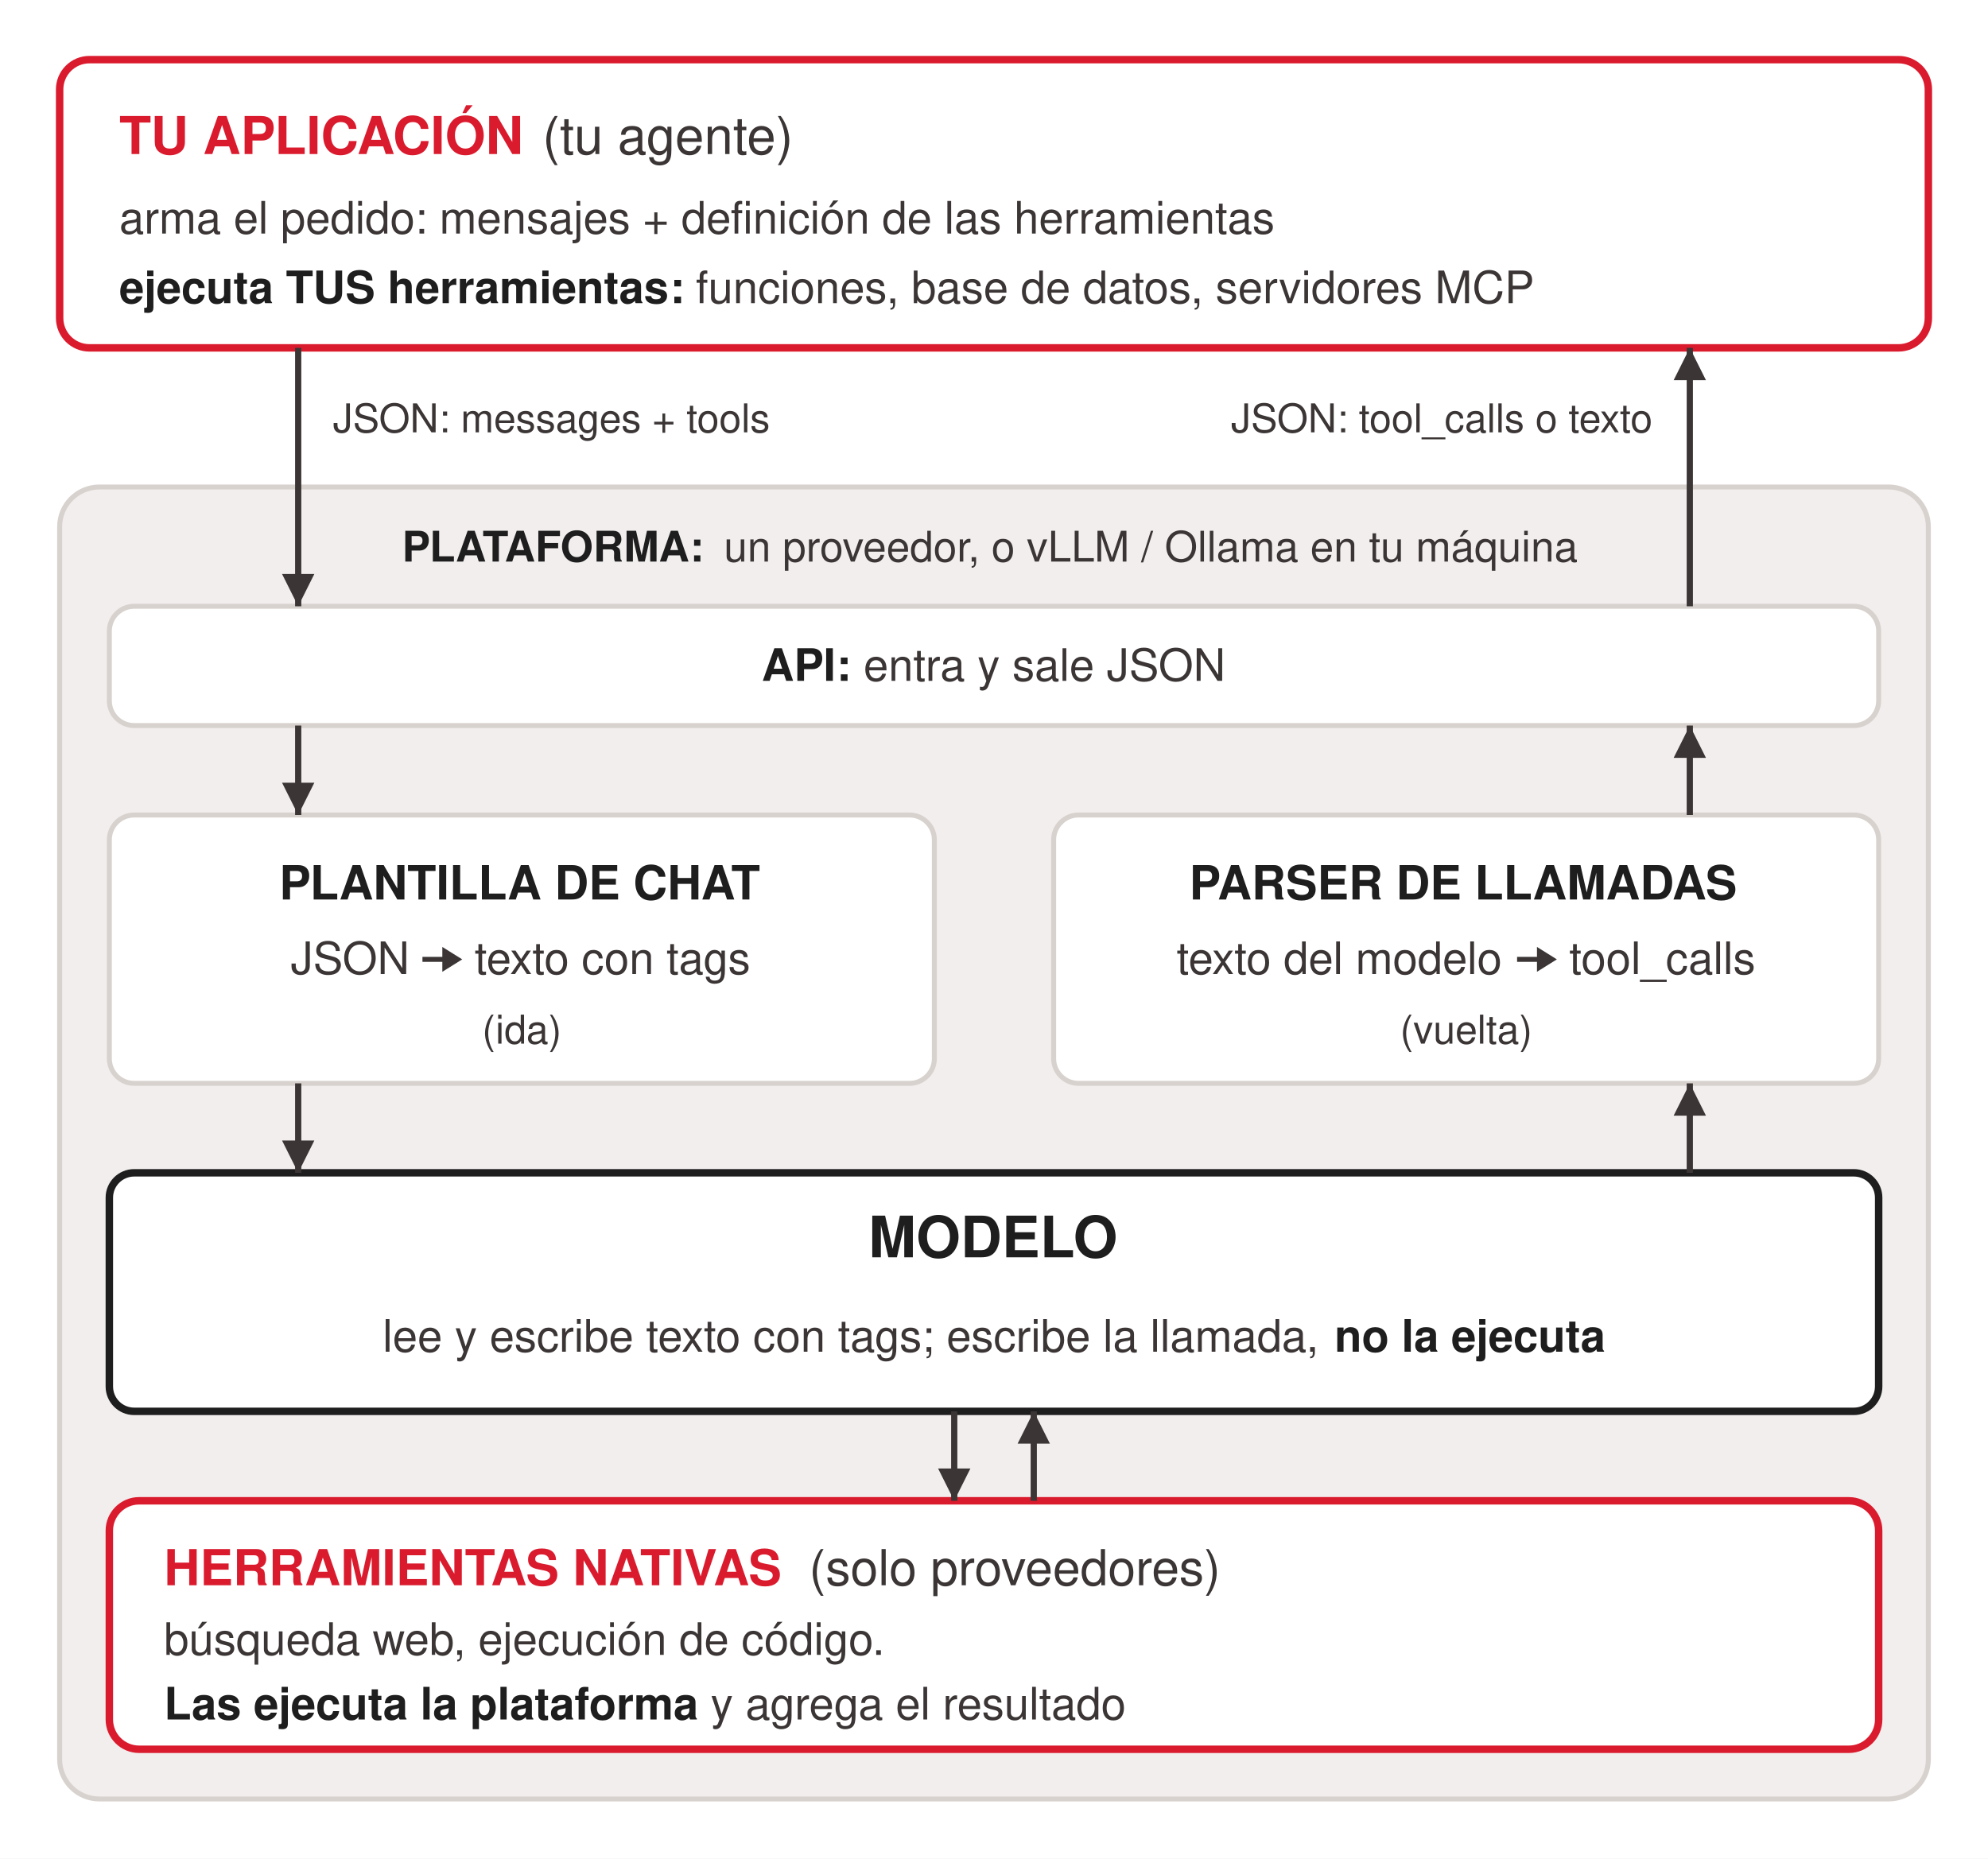
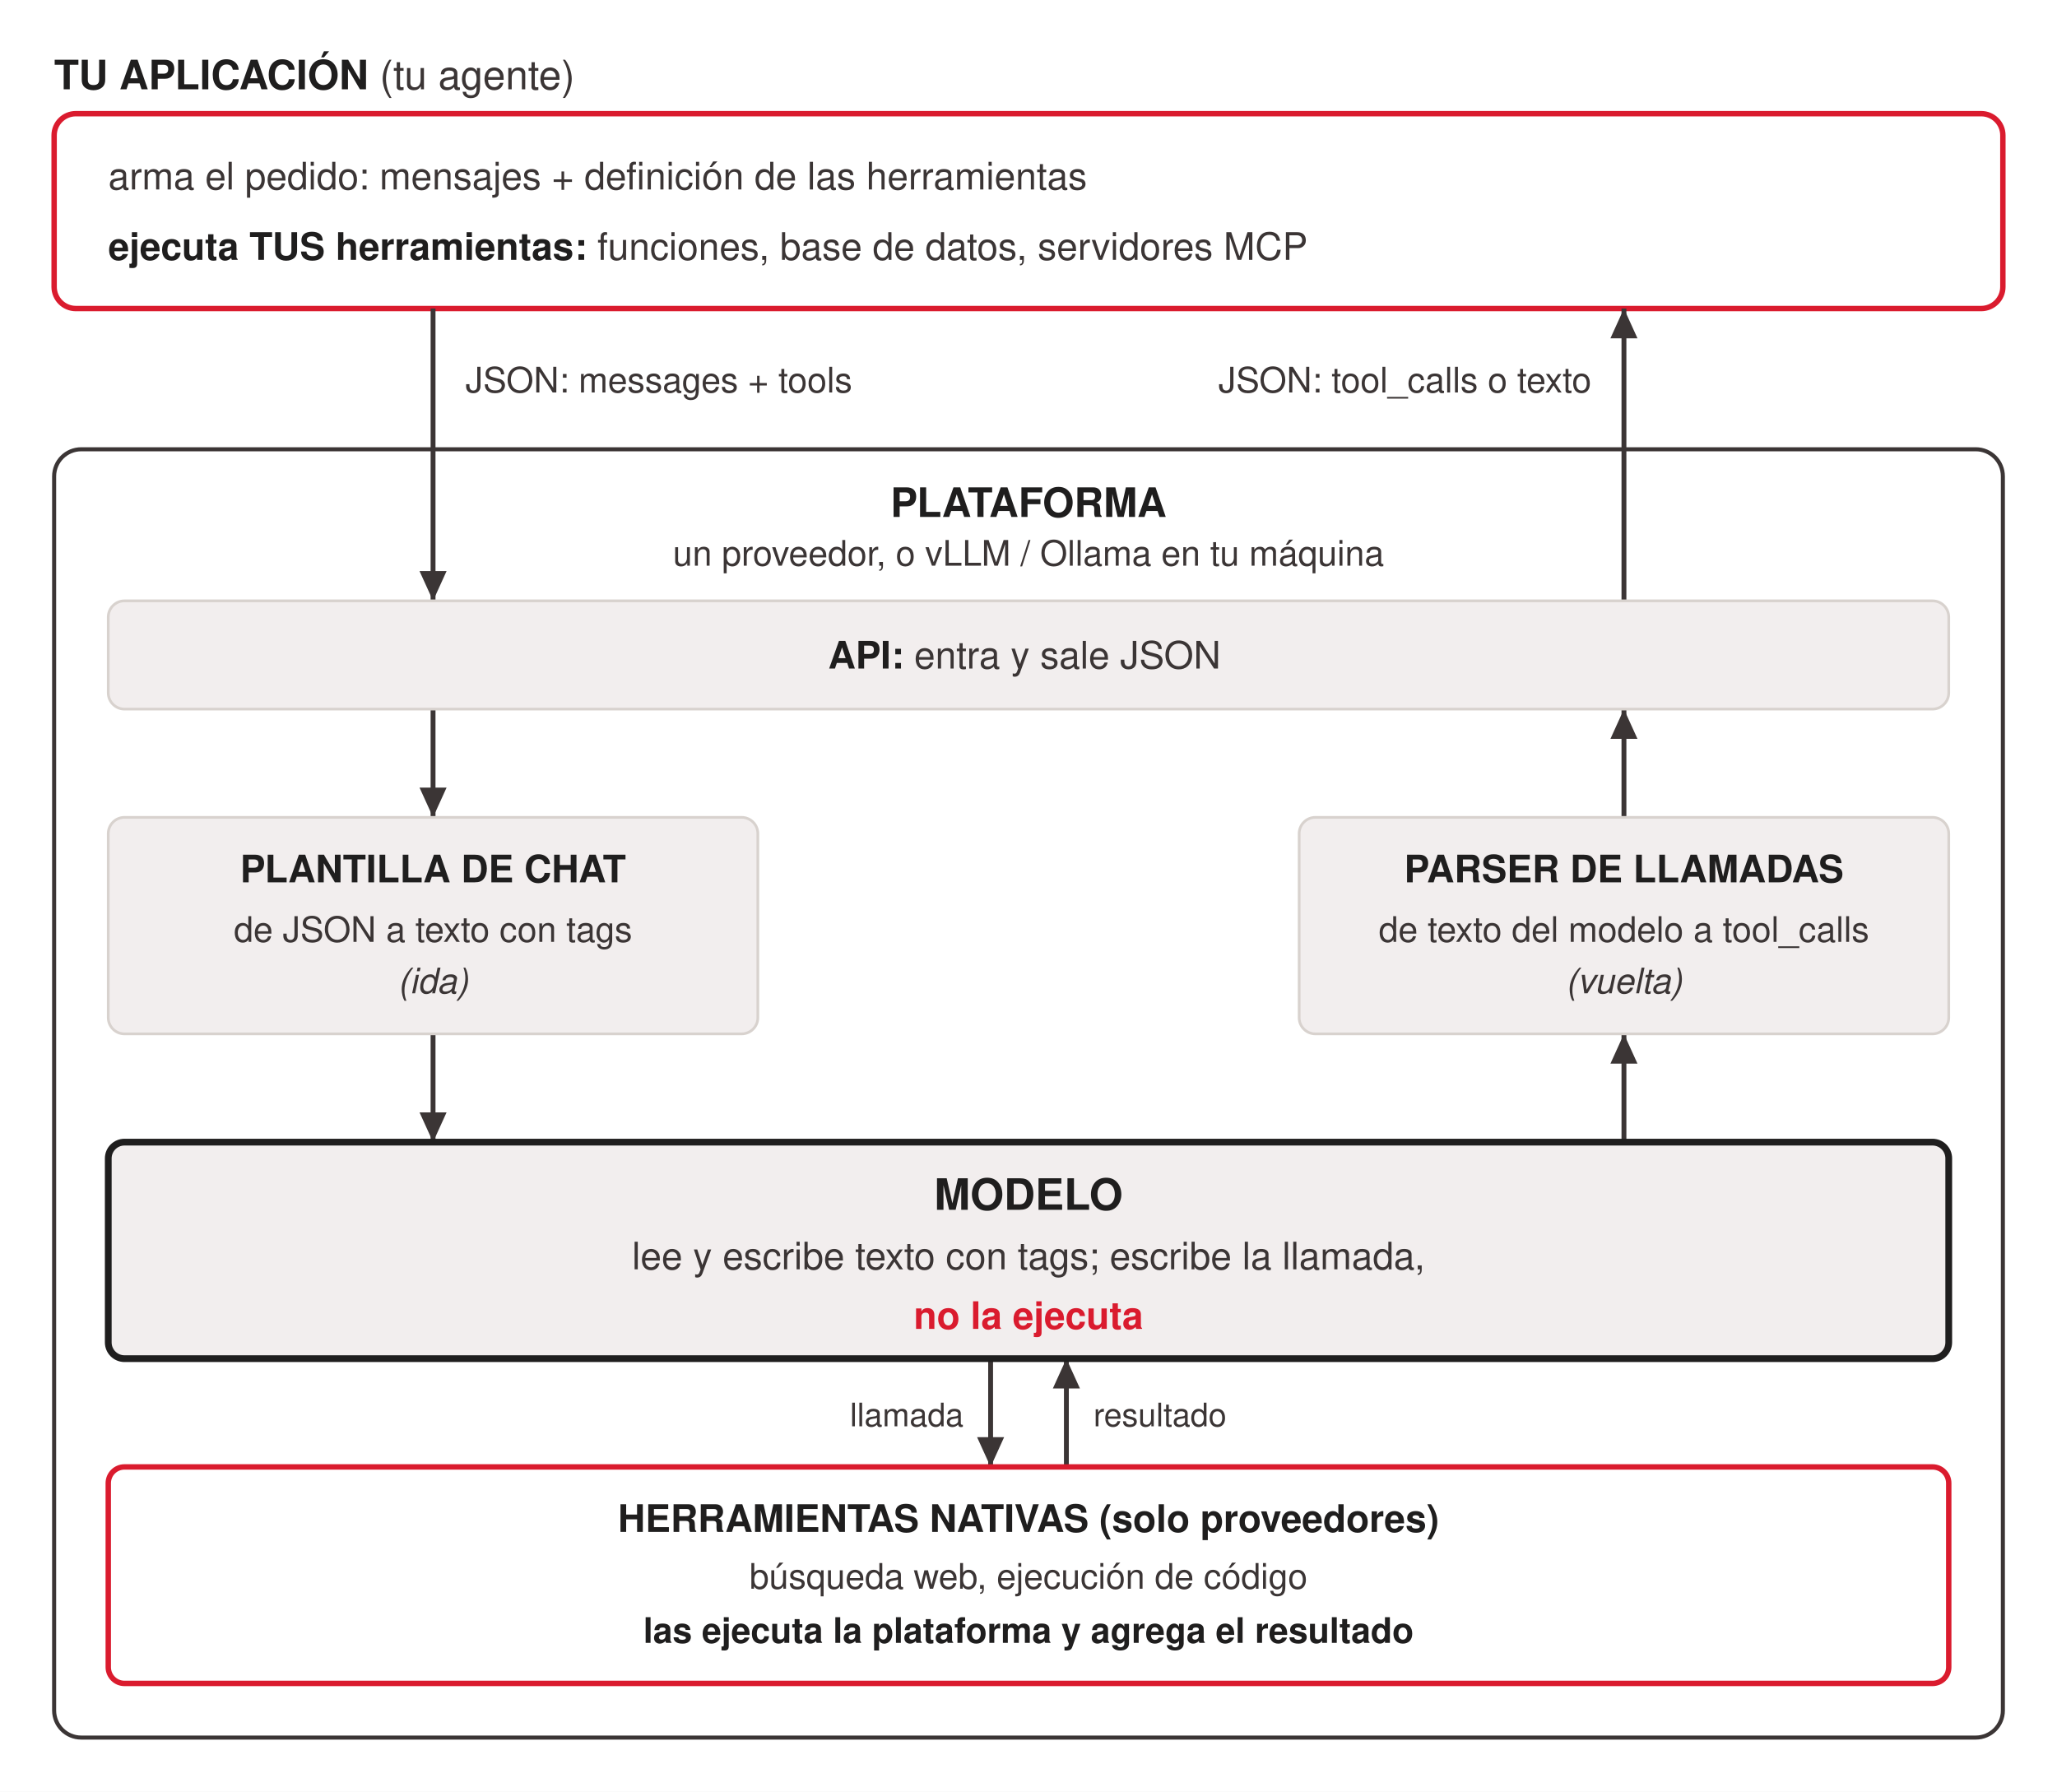
- <svg xmlns="http://www.w3.org/2000/svg" viewBox="0 0 800 748" font-family="Helvetica, Arial, sans-serif" font-size="18" fill="#3B3535">
+ <svg xmlns="http://www.w3.org/2000/svg" viewBox="0 0 760 662" font-family="Helvetica, Arial, sans-serif" fill="#3B3535">
  <defs>
-     <marker id="ah" markerUnits="userSpaceOnUse" viewBox="0 0 12 12" markerWidth="13" markerHeight="13" refX="12" refY="6" orient="auto">
-       <path d="M0,0 L12,6 L0,12 z" fill="#3B3535" />
+     <marker id="ah" markerUnits="userSpaceOnUse" markerWidth="12" markerHeight="12" viewBox="0 0 12 12" refX="11" refY="6" orient="auto">
+       <path d="M0,1 L11,6 L0,11 Z" fill="#3B3535" />
    </marker>
  </defs>
-   <rect x="0" y="0" width="800" height="748" fill="#FFFFFF" />
-   <rect x="24" y="24" width="752" height="116" rx="12" fill="#FFFFFF" stroke="#DA1B2E" stroke-width="3" />
-   <text x="48.0" y="62" font-size="21" font-weight="bold" fill="#DA1B2E">TU APLICACIÓN</text>
-   <text x="218.3" y="62" font-size="21">(tu agente)</text>
-   <text x="48.0" y="94">arma el pedido: mensajes + definición de las herramientas</text>
-   <text x="48.0" y="122" font-weight="bold" fill="#1F1E1E">ejecuta TUS herramientas:</text>
-   <text x="280.0" y="122">funciones, base de datos, servidores MCP</text>
-   <rect x="24" y="196" width="752" height="528" rx="16" fill="#F2EEEE" stroke="#D8D2CE" stroke-width="2" />
-   <text x="161.8" y="226" font-size="17" font-weight="bold" fill="#1F1E1E">PLATAFORMA:</text>
-   <text x="291.3" y="226" font-size="17">un proveedor, o vLLM / Ollama en tu máquina</text>
-   <rect x="44" y="244" width="712" height="48" rx="10" fill="#FFFFFF" stroke="#D8D2CE" stroke-width="2" />
-   <text x="306.5" y="274" font-weight="bold" fill="#1F1E1E">API:</text>
-   <text x="347.5" y="274">entra y sale JSON</text>
-   <line x1="120" y1="140" x2="120" y2="244" stroke="#3B3535" stroke-width="2.5" marker-end="url(#ah)" />
-   <line x1="680" y1="244" x2="680" y2="140" stroke="#3B3535" stroke-width="2.5" marker-end="url(#ah)" />
-   <text x="134.0" y="174" font-size="16">JSON: messages + tools</text>
-   <text x="495.4" y="174" font-size="16">JSON: tool_calls o texto</text>
-   <rect x="44" y="328" width="332" height="108" rx="10" fill="#FFFFFF" stroke="#D8D2CE" stroke-width="2" />
-   <rect x="424" y="328" width="332" height="108" rx="10" fill="#FFFFFF" stroke="#D8D2CE" stroke-width="2" />
-   <text x="112.4" y="362" font-size="19" font-weight="bold" fill="#1F1E1E">PLANTILLA DE CHAT</text>
-   <text x="117.0" y="392">JSON</text>
-   <line x1="170.0" y1="386.1" x2="179.0" y2="386.1" stroke="#3B3535" stroke-width="2" />
-   <path d="M178.0,381.1 L186.0,386.1 L178.0,391.1 z" fill="#3B3535" />
-   <text x="191.0" y="392">texto con tags</text>
-   <text x="194.0" y="420" font-size="16">(ida)</text>
-   <text x="478.6" y="362" font-size="19" font-weight="bold" fill="#1F1E1E">PARSER DE LLAMADAS</text>
-   <text x="473.5" y="392">texto del modelo</text>
-   <line x1="610.5" y1="386.1" x2="619.5" y2="386.1" stroke="#3B3535" stroke-width="2" />
-   <path d="M618.5,381.1 L626.5,386.1 L618.5,391.1 z" fill="#3B3535" />
-   <text x="631.5" y="392">tool_calls</text>
-   <text x="563.4" y="420" font-size="16">(vuelta)</text>
-   <line x1="120" y1="292" x2="120" y2="328" stroke="#3B3535" stroke-width="2.5" marker-end="url(#ah)" />
-   <line x1="680" y1="328" x2="680" y2="292" stroke="#3B3535" stroke-width="2.5" marker-end="url(#ah)" />
-   <rect x="44" y="472" width="712" height="96" rx="10" fill="#FFFFFF" stroke="#1F1E1E" stroke-width="3" />
-   <text x="349.5" y="506" font-size="23" font-weight="bold" fill="#1F1E1E">MODELO</text>
-   <text x="154.0" y="544">lee y escribe texto con tags; escribe la llamada, </text>
-   <text x="537.0" y="544" font-weight="bold" fill="#1F1E1E">no la ejecuta</text>
-   <line x1="120" y1="436" x2="120" y2="472" stroke="#3B3535" stroke-width="2.5" marker-end="url(#ah)" />
-   <line x1="680" y1="472" x2="680" y2="436" stroke="#3B3535" stroke-width="2.5" marker-end="url(#ah)" />
-   <rect x="44" y="604" width="712" height="100" rx="12" fill="#FFFFFF" stroke="#DA1B2E" stroke-width="3" />
-   <text x="66.0" y="638" font-size="20" font-weight="bold" fill="#DA1B2E">HERRAMIENTAS NATIVAS</text>
-   <text x="325.6" y="638" font-size="20">(solo proveedores)</text>
-   <text x="66.0" y="666">búsqueda web, ejecución de código.</text>
-   <text x="66.0" y="692" font-weight="bold" fill="#1F1E1E">Las ejecuta la plataforma</text>
-   <text x="286.0" y="692">y agrega el resultado</text>
-   <line x1="384" y1="568" x2="384" y2="604" stroke="#3B3535" stroke-width="2.5" marker-end="url(#ah)" />
-   <line x1="416" y1="604" x2="416" y2="568" stroke="#3B3535" stroke-width="2.5" marker-end="url(#ah)" />
+   <rect width="760" height="662" fill="#ffffff" />
+   <text x="20" y="33" font-size="15" font-weight="bold" fill="#1F1E1E">TU APLICACIÓN <tspan font-weight="normal" fill="#3B3535">(tu agente)</tspan>
+   </text>
+   <rect x="20" y="42" width="720" height="72" rx="8" fill="#ffffff" stroke="#DA1B2E" stroke-width="2" />
+   <text x="40" y="70" font-size="14">arma el pedido: mensajes + definición de las herramientas</text>
+   <text x="40" y="96" font-size="14">
+     <tspan font-weight="bold" fill="#1F1E1E">ejecuta TUS herramientas:</tspan> funciones, base de datos, servidores MCP</text>
+   <g stroke="#3B3535" stroke-width="1.8" fill="none" marker-end="url(#ah)">
+     <line x1="160" y1="114" x2="160" y2="222" />
+     <line x1="600" y1="222" x2="600" y2="114" />
+     <line x1="160" y1="262" x2="160" y2="302" />
+     <line x1="600" y1="302" x2="600" y2="262" />
+     <line x1="160" y1="382" x2="160" y2="422" />
+     <line x1="600" y1="422" x2="600" y2="382" />
+     <line x1="366" y1="502" x2="366" y2="542" />
+     <line x1="394" y1="542" x2="394" y2="502" />
+   </g>
+   <text x="172" y="145" font-size="13">JSON: messages + tools</text>
+   <text x="588" y="145" font-size="13" text-anchor="end">JSON: tool_calls o texto</text>
+   <rect x="20" y="166" width="720" height="476" rx="10" fill="none" stroke="#3B3535" stroke-width="1.5" />
+   <text x="380" y="191" font-size="15" font-weight="bold" fill="#1F1E1E" text-anchor="middle">PLATAFORMA</text>
+   <text x="380" y="209" font-size="13" text-anchor="middle">un proveedor, o vLLM / Ollama en tu máquina</text>
+   <rect x="40" y="222" width="680" height="40" rx="6" fill="#F2EEEE" stroke="#D8D2CE" />
+   <text x="306" y="247" font-size="14">
+     <tspan font-weight="bold" fill="#1F1E1E">API:</tspan> entra y sale JSON</text>
+   <rect x="40" y="302" width="240" height="80" rx="6" fill="#F2EEEE" stroke="#D8D2CE" />
+   <text x="160" y="326" font-size="14" font-weight="bold" fill="#1F1E1E" text-anchor="middle">PLANTILLA DE CHAT</text>
+   <text x="160" y="348" font-size="13" text-anchor="middle">de JSON a texto con tags</text>
+   <text x="160" y="367" font-size="13" font-style="italic" text-anchor="middle">(ida)</text>
+   <rect x="480" y="302" width="240" height="80" rx="6" fill="#F2EEEE" stroke="#D8D2CE" />
+   <text x="600" y="326" font-size="14" font-weight="bold" fill="#1F1E1E" text-anchor="middle">PARSER DE LLAMADAS</text>
+   <text x="600" y="348" font-size="13" text-anchor="middle">de texto del modelo a tool_calls</text>
+   <text x="600" y="367" font-size="13" font-style="italic" text-anchor="middle">(vuelta)</text>
+   <rect x="40" y="422" width="680" height="80" rx="6" fill="#F2EEEE" stroke="#1F1E1E" stroke-width="2.5" />
+   <text x="380" y="447" font-size="16" font-weight="bold" fill="#1F1E1E" text-anchor="middle">MODELO</text>
+   <text x="380" y="469" font-size="14" text-anchor="middle">lee y escribe texto con tags; escribe la llamada,</text>
+   <text x="380" y="491" font-size="14" font-weight="bold" fill="#DA1B2E" text-anchor="middle">no la ejecuta</text>
+   <text x="356" y="527" font-size="12" text-anchor="end">llamada</text>
+   <text x="404" y="527" font-size="12">resultado</text>
+   <rect x="40" y="542" width="680" height="80" rx="6" fill="#ffffff" stroke="#DA1B2E" stroke-width="2" />
+   <text x="380" y="566" font-size="14" font-weight="bold" fill="#1F1E1E" text-anchor="middle">HERRAMIENTAS NATIVAS (solo proveedores)</text>
+   <text x="380" y="587" font-size="13" text-anchor="middle">búsqueda web, ejecución de código</text>
+   <text x="380" y="607" font-size="13" font-weight="bold" fill="#1F1E1E" text-anchor="middle">las ejecuta la plataforma y agrega el resultado</text>
</svg>
